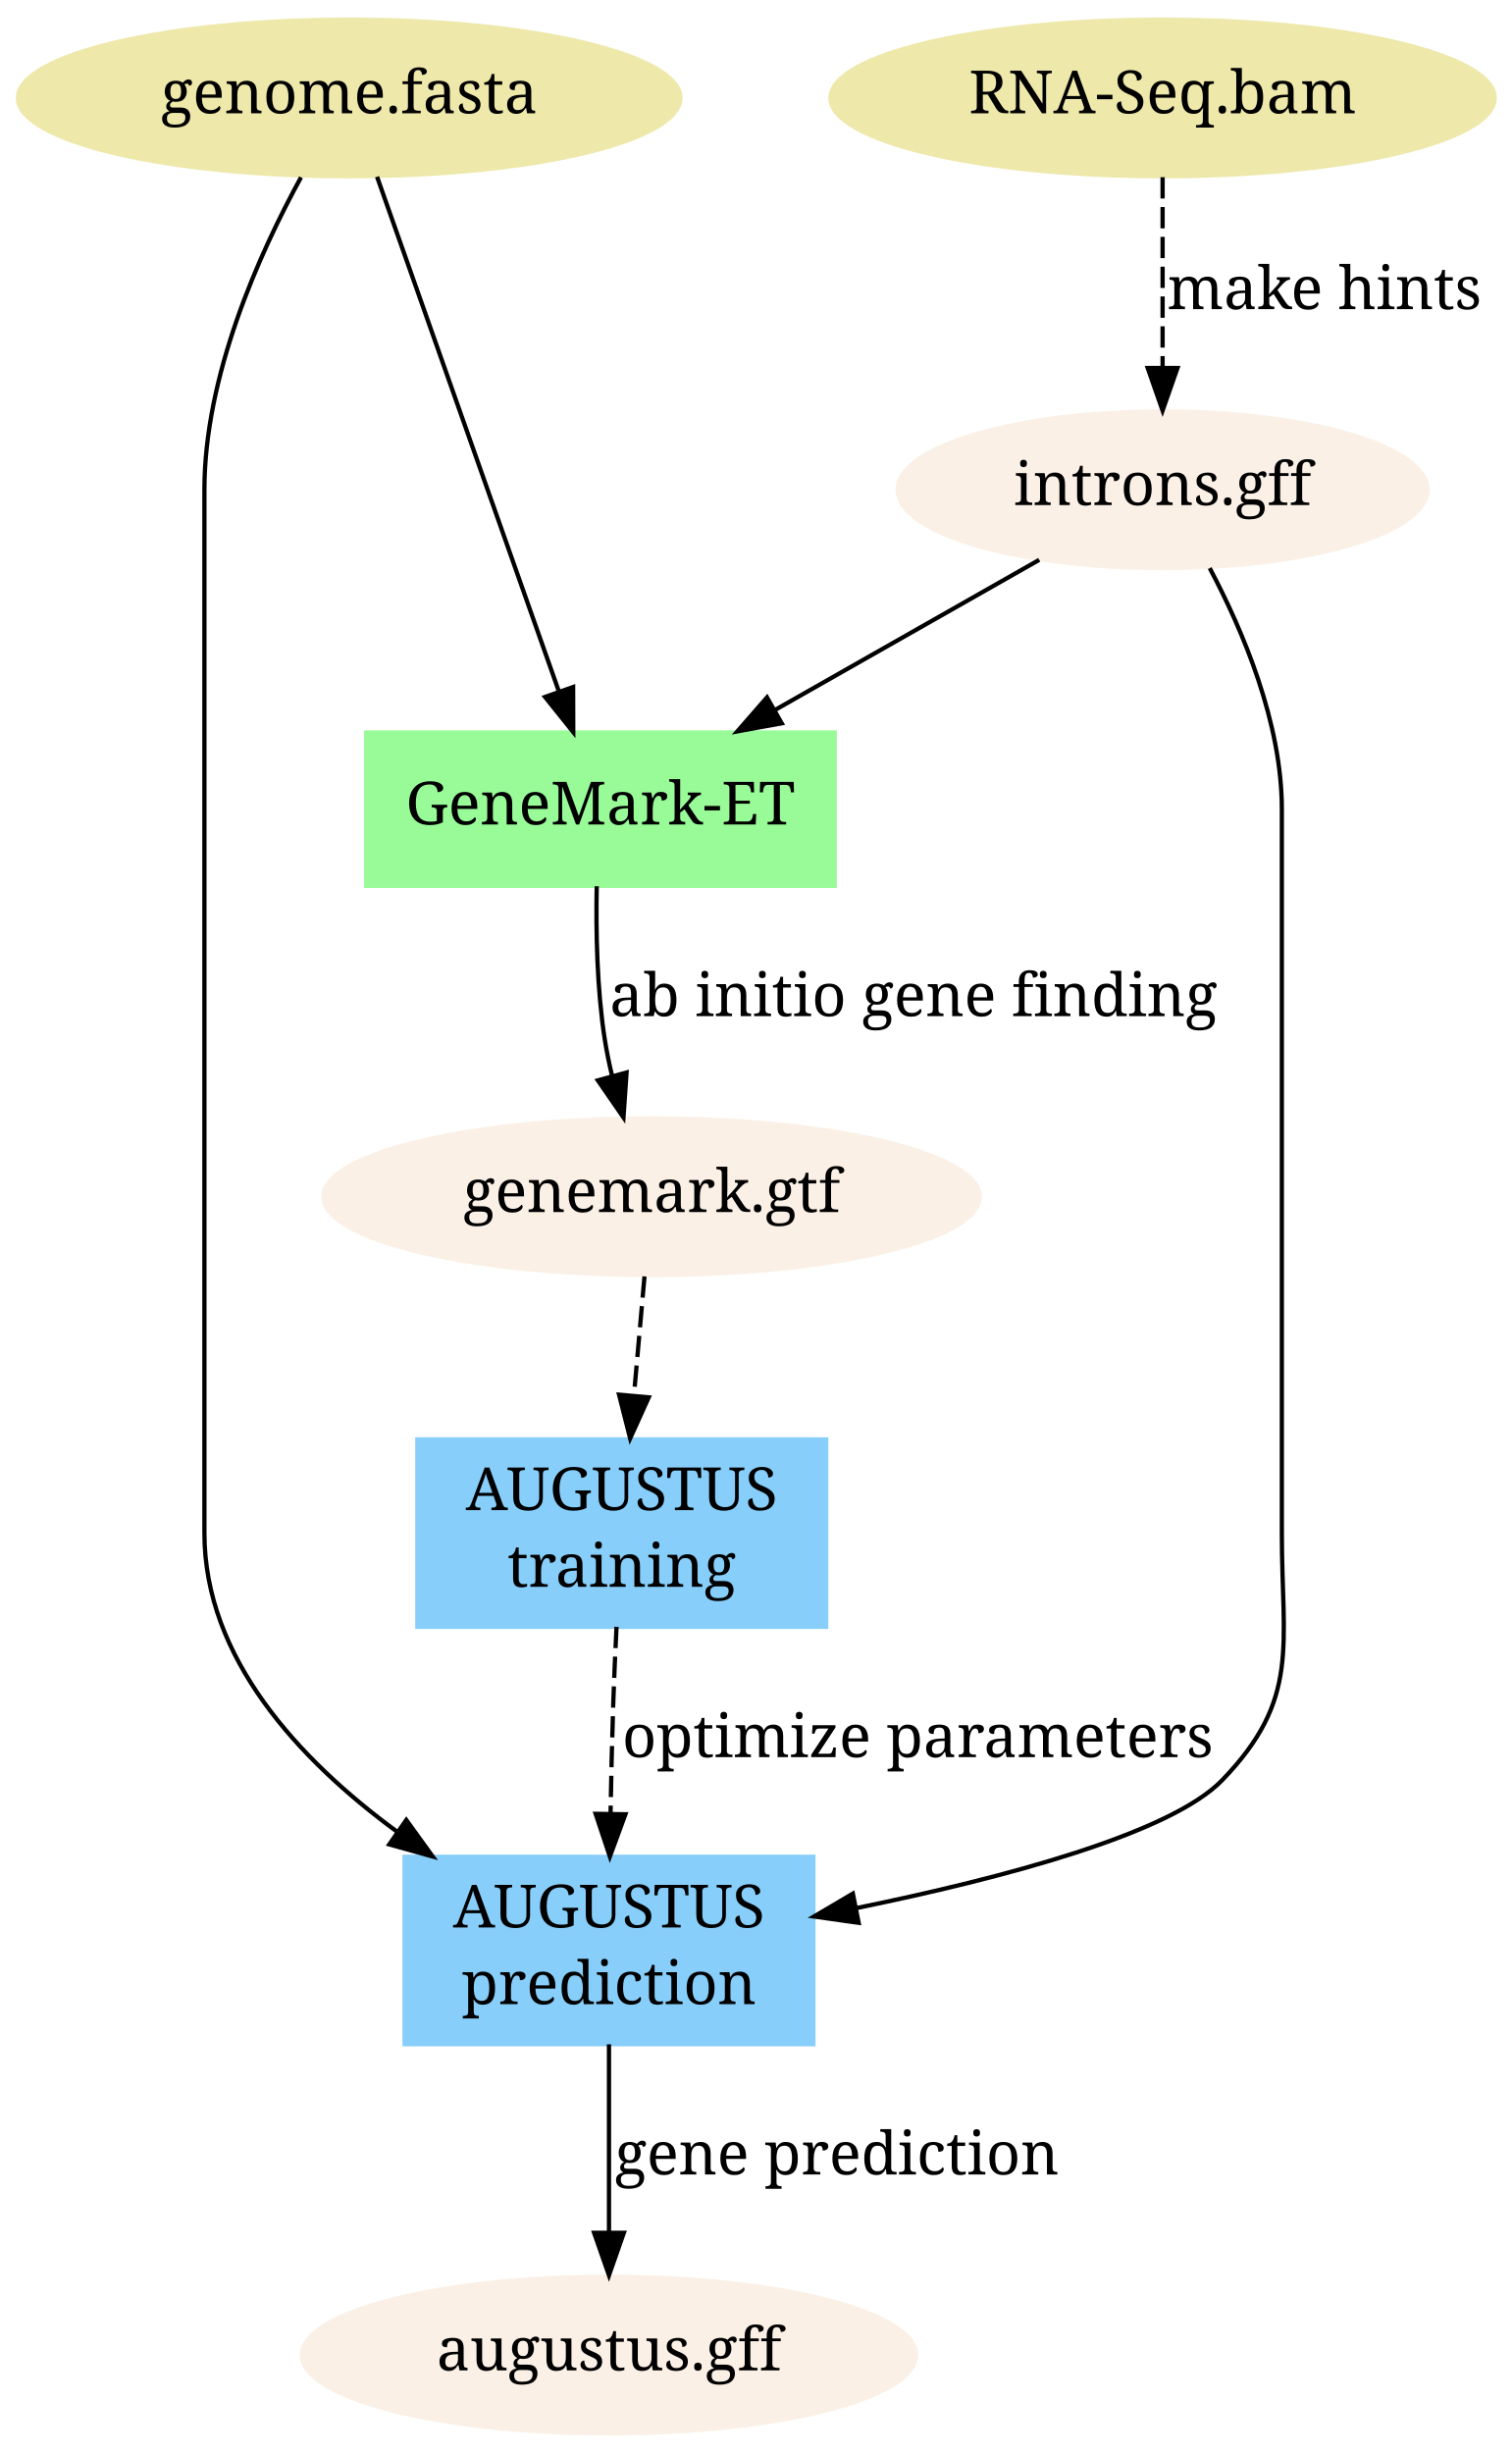
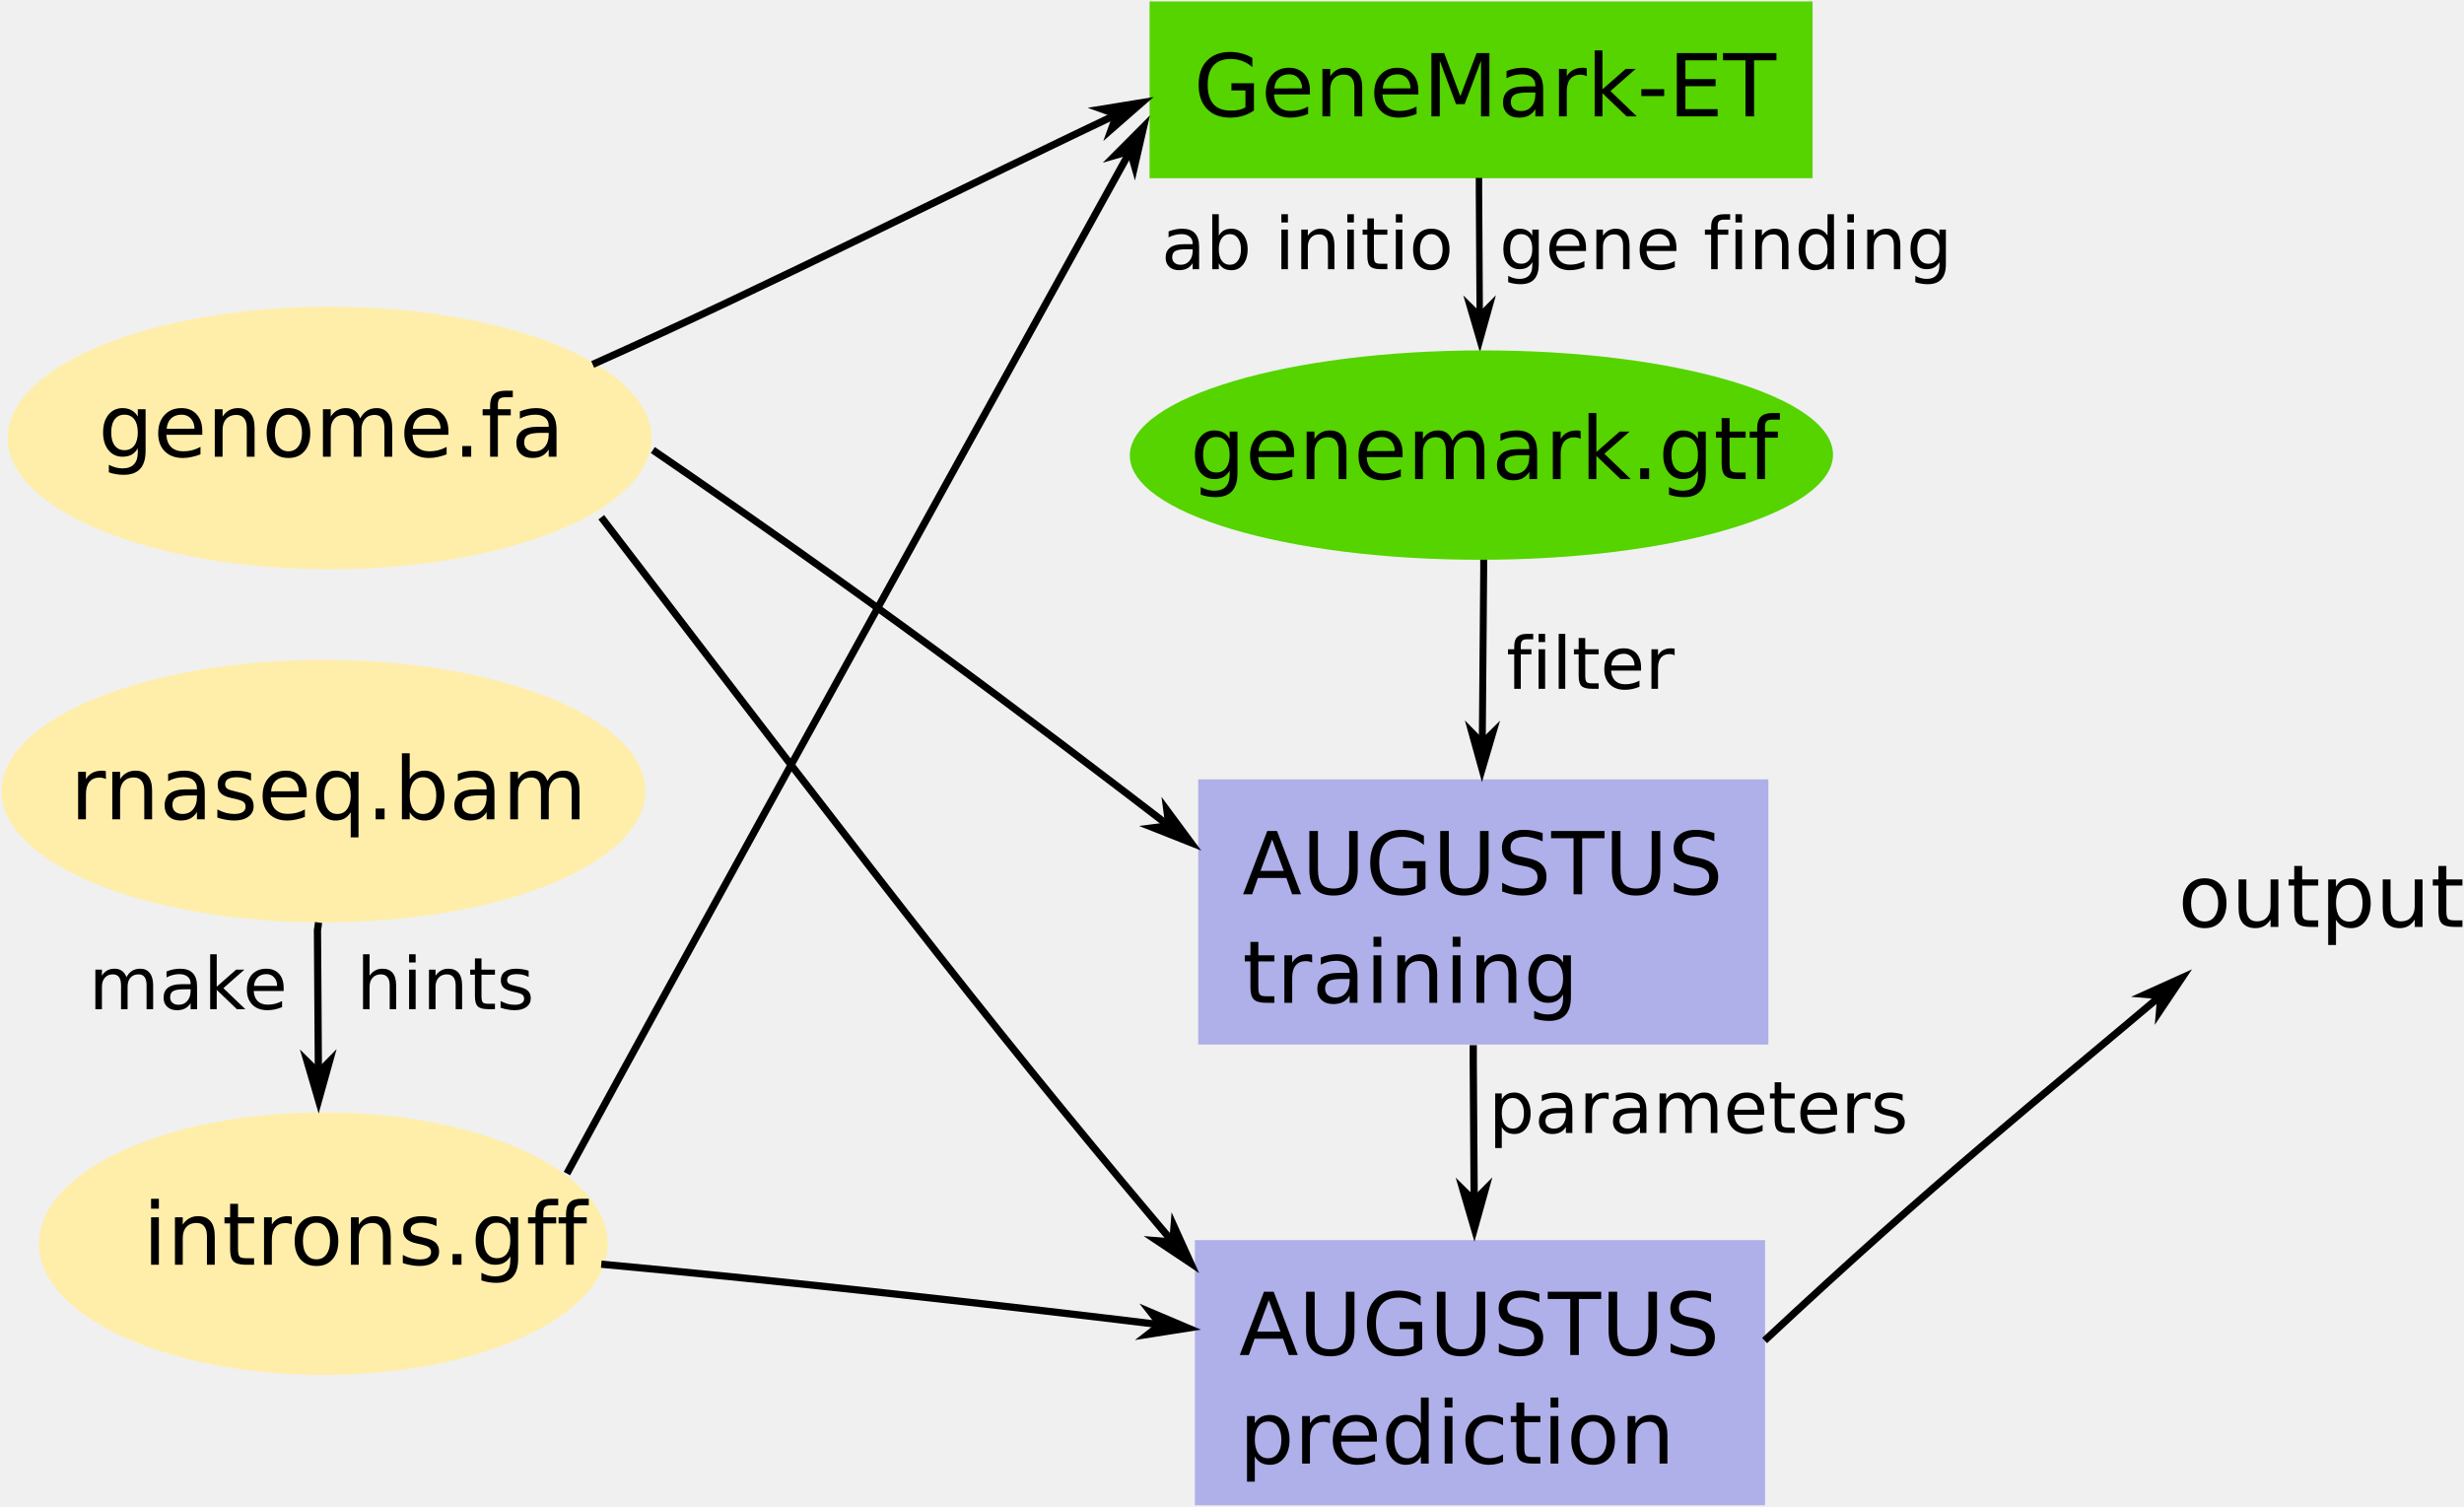
- <svg xmlns="http://www.w3.org/2000/svg" width="355pt" height="576pt" viewBox="0.00 0.00 355.00 576.00">
-   <g id="graph1" class="graph" transform="scale(1 1) rotate(0) translate(4 572)">
-     <polygon fill="white" stroke="white" points="-4,5 -4,-572 352,-572 352,5 -4,5" />
-     <g id="node2" class="node">
-       <ellipse fill="palegoldenrod" stroke="palegoldenrod" cx="78" cy="-549" rx="77.782" ry="18.385" />
-       <text text-anchor="middle" x="78" y="-545.4" font-family="Times Roman,serif" font-size="14.00">genome.fasta</text>
-     </g>
-     <g id="node5" class="node">
-       <polygon fill="palegreen" stroke="palegreen" points="192,-400 82,-400 82,-364 192,-364 192,-400" />
-       <text text-anchor="middle" x="137" y="-378.4" font-family="Times Roman,serif" font-size="14.00">GeneMark-ET</text>
-     </g>
-     <g id="edge6" class="edge">
-       <path fill="none" stroke="black" d="M84.54,-530.49C94.872,-501.245 115.038,-444.164 127.135,-409.922" />
-       <polygon fill="black" stroke="black" points="130.579,-410.68 130.611,-400.085 123.979,-408.348 130.579,-410.68" />
-     </g>
-     <g id="node8" class="node">
-       <polygon fill="lightskyblue" stroke="lightskyblue" points="187,-136 91,-136 91,-92 187,-92 187,-136" />
-       <text text-anchor="middle" x="139" y="-119.4" font-family="Times Roman,serif" font-size="14.00">AUGUSTUS</text>
-       <text text-anchor="middle" x="139" y="-101.4" font-family="Times Roman,serif" font-size="14.00">prediction</text>
-     </g>
-     <g id="edge18" class="edge">
-       <path fill="none" stroke="black" d="M66.678,-530.36C56.788,-512.28 44,-483.734 44,-457 44,-457 44,-457 44,-212 44,-182.665 66.216,-158.785 89.161,-141.943" />
-       <polygon fill="black" stroke="black" points="91.403,-144.647 97.608,-136.06 87.402,-138.903 91.403,-144.647" />
-     </g>
-     <g id="node3" class="node">
-       <ellipse fill="palegoldenrod" stroke="palegoldenrod" cx="269" cy="-549" rx="77.989" ry="18.385" />
-       <text text-anchor="middle" x="269" y="-545.4" font-family="Times Roman,serif" font-size="14.00">RNA-Seq.bam</text>
-     </g>
-     <g id="node4" class="node">
-       <ellipse fill="linen" stroke="linen" cx="269" cy="-457" rx="62.225" ry="18.385" />
-       <text text-anchor="middle" x="269" y="-453.4" font-family="Times Roman,serif" font-size="14.00">introns.gff</text>
-     </g>
-     <g id="edge4" class="edge">
-       <path fill="none" stroke="black" stroke-dasharray="5,2" d="M269,-530.382C269,-517.538 269,-500.216 269,-485.627" />
-       <polygon fill="black" stroke="black" points="272.5,-485.59 269,-475.59 265.5,-485.59 272.5,-485.59" />
-       <text text-anchor="middle" x="307" y="-499.4" font-family="Times Roman,serif" font-size="14.00">make hints</text>
-     </g>
-     <g id="edge8" class="edge">
-       <path fill="none" stroke="black" d="M240.032,-440.541C221.868,-430.22 198.171,-416.756 178.083,-405.343" />
-       <polygon fill="black" stroke="black" points="179.564,-402.159 169.14,-400.262 176.106,-408.245 179.564,-402.159" />
-     </g>
-     <g id="edge14" class="edge">
-       <path fill="none" stroke="black" d="M280.066,-438.598C287.893,-423.833 297,-402.292 297,-382 297,-382 297,-382 297,-212 297,-185.482 301.429,-173.068 283,-154 270.855,-141.434 231.622,-131.017 197.17,-123.967" />
-       <polygon fill="black" stroke="black" points="197.627,-120.49 187.138,-121.979 196.267,-127.356 197.627,-120.49" />
-     </g>
-     <g id="node6" class="node">
-       <ellipse fill="linen" stroke="linen" cx="149" cy="-291" rx="77.075" ry="18.385" />
-       <text text-anchor="middle" x="149" y="-287.4" font-family="Times Roman,serif" font-size="14.00">genemark.gtf</text>
-     </g>
-     <g id="edge10" class="edge">
-       <path fill="none" stroke="black" d="M136.121,-363.895C135.912,-353.36 136.162,-339.86 138,-328 138.443,-325.144 139.048,-322.2 139.749,-319.28" />
-       <polygon fill="black" stroke="black" points="143.135,-320.167 142.403,-309.598 136.384,-318.317 143.135,-320.167" />
-       <text text-anchor="middle" x="210.5" y="-333.4" font-family="Times Roman,serif" font-size="14.00">ab initio gene finding</text>
-     </g>
-     <g id="node7" class="node">
-       <polygon fill="lightskyblue" stroke="lightskyblue" points="190,-234 94,-234 94,-190 190,-190 190,-234" />
-       <text text-anchor="middle" x="142" y="-217.4" font-family="Times Roman,serif" font-size="14.00">AUGUSTUS</text>
-       <text text-anchor="middle" x="142" y="-199.4" font-family="Times Roman,serif" font-size="14.00">training</text>
-     </g>
-     <g id="edge12" class="edge">
-       <path fill="none" stroke="black" stroke-dasharray="5,2" d="M147.341,-272.278C146.599,-263.901 145.702,-253.781 144.857,-244.245" />
-       <polygon fill="black" stroke="black" points="148.339,-243.89 143.97,-234.238 141.367,-244.507 148.339,-243.89" />
-     </g>
-     <g id="edge16" class="edge">
-       <path fill="none" stroke="black" stroke-dasharray="5,2" d="M140.77,-189.999C140.479,-184.151 140.196,-177.837 140,-172 139.719,-163.649 139.516,-154.619 139.368,-146.227" />
-       <polygon fill="black" stroke="black" points="142.865,-145.982 139.21,-136.038 135.866,-146.091 142.865,-145.982" />
-       <text text-anchor="middle" x="211.5" y="-159.4" font-family="Times Roman,serif" font-size="14.00">optimize parameters</text>
-     </g>
-     <g id="node9" class="node">
-       <ellipse fill="linen" stroke="linen" cx="139" cy="-19" rx="72.125" ry="18.385" />
-       <text text-anchor="middle" x="139" y="-15.4" font-family="Times Roman,serif" font-size="14.00">augustus.gff</text>
-     </g>
-     <g id="edge20" class="edge">
-       <path fill="none" stroke="black" d="M139,-91.966C139,-78.863 139,-62.088 139,-47.927" />
-       <polygon fill="black" stroke="black" points="142.5,-47.712 139,-37.712 135.5,-47.712 142.5,-47.712" />
-       <text text-anchor="middle" x="192.5" y="-61.4" font-family="Times Roman,serif" font-size="14.00">gene prediction</text>
-     </g>
+ <svg xmlns="http://www.w3.org/2000/svg" width="340.557" height="208.253" id="svg2" version="1.1">
+   <defs id="defs4">
+     <marker orient="auto" refY="0" refX="0" id="Arrow2Mend" style="overflow:visible">
+       <path id="path3862" style="fill-rule:evenodd;stroke-width:0.625;stroke-linejoin:round" d="M 8.719,4.034 -2.207,0.016 8.719,-4.002 c -1.745,2.372 -1.735,5.617 -6e-7,8.035 z" transform="scale(-0.6,-0.6)" />
+     </marker>
+     <marker orient="auto" refY="0" refX="0" id="Arrow1Mend" style="overflow:visible">
+       <path id="path3844" d="M 0,0 5,-5 -12.5,0 5,5 0,0 z" style="fill-rule:evenodd;stroke:#000000;stroke-width:1pt" transform="matrix(-0.4,0,0,-0.4,-4,0)" />
+     </marker>
+     <marker orient="auto" refY="0" refX="0" id="Arrow1Lend" style="overflow:visible">
+       <path id="path3838" d="M 0,0 5,-5 -12.5,0 5,5 0,0 z" style="fill-rule:evenodd;stroke:#000000;stroke-width:1pt" transform="matrix(-0.8,0,0,-0.8,-10,0)" />
+     </marker>
+     <marker orient="auto" refY="0" refX="0" id="Arrow1Mend-1" style="overflow:visible">
+       <path id="path3844-1" d="M 0,0 5,-5 -12.5,0 5,5 0,0 z" style="fill-rule:evenodd;stroke:#000000;stroke-width:1pt" transform="matrix(-0.4,0,0,-0.4,-4,0)" />
+     </marker>
+     <marker orient="auto" refY="0" refX="0" id="Arrow1Mend-0" style="overflow:visible">
+       <path id="path3844-4" d="M 0,0 5,-5 -12.5,0 5,5 0,0 z" style="fill-rule:evenodd;stroke:#000000;stroke-width:1pt" transform="matrix(-0.4,0,0,-0.4,-4,0)" />
+     </marker>
+     <marker orient="auto" refY="0" refX="0" id="Arrow1Mend-9" style="overflow:visible">
+       <path id="path3844-7" d="M 0,0 5,-5 -12.5,0 5,5 0,0 z" style="fill-rule:evenodd;stroke:#000000;stroke-width:1pt" transform="matrix(-0.4,0,0,-0.4,-4,0)" />
+     </marker>
+     <marker orient="auto" refY="0" refX="0" id="Arrow1Mend-9-0" style="overflow:visible">
+       <path id="path3844-7-3" d="M 0,0 5,-5 -12.5,0 5,5 0,0 z" style="fill-rule:evenodd;stroke:#000000;stroke-width:1pt" transform="matrix(-0.4,0,0,-0.4,-4,0)" />
+     </marker>
+     <marker orient="auto" refY="0" refX="0" id="Arrow1Mend-9-1" style="overflow:visible">
+       <path id="path3844-7-7" d="M 0,0 5,-5 -12.5,0 5,5 0,0 z" style="fill-rule:evenodd;stroke:#000000;stroke-width:1pt" transform="matrix(-0.4,0,0,-0.4,-4,0)" />
+     </marker>
+     <marker orient="auto" refY="0" refX="0" id="Arrow1Mend-9-3" style="overflow:visible">
+       <path id="path3844-7-2" d="M 0,0 5,-5 -12.5,0 5,5 0,0 z" style="fill-rule:evenodd;stroke:#000000;stroke-width:1pt" transform="matrix(-0.4,0,0,-0.4,-4,0)" />
+     </marker>
+     <marker orient="auto" refY="0" refX="0" id="Arrow1Mend-9-02" style="overflow:visible">
+       <path id="path3844-7-9" d="M 0,0 5,-5 -12.5,0 5,5 0,0 z" style="fill-rule:evenodd;stroke:#000000;stroke-width:1pt" transform="matrix(-0.4,0,0,-0.4,-4,0)" />
+     </marker>
+     <marker orient="auto" refY="0" refX="0" id="Arrow1Mend-9-19" style="overflow:visible">
+       <path id="path3844-7-0" d="M 0,0 5,-5 -12.5,0 5,5 0,0 z" style="fill-rule:evenodd;stroke:#000000;stroke-width:1pt" transform="matrix(-0.4,0,0,-0.4,-4,0)" />
+     </marker>
+     <marker orient="auto" refY="0" refX="0" id="Arrow1Mend-9-03" style="overflow:visible">
+       <path id="path3844-7-4" d="M 0,0 5,-5 -12.5,0 5,5 0,0 z" style="fill-rule:evenodd;stroke:#000000;stroke-width:1pt" transform="matrix(-0.4,0,0,-0.4,-4,0)" />
+     </marker>
+   </defs>
+   <g id="layer1" transform="translate(-193.5921,-62.53125)">
+     <path style="fill:#000000;fill-opacity:0" id="path2990" d="m 230.235,121.057 c 0,14.075 -24.851,25.486 -55.507,25.486 -30.656,0 -55.507,-11.41 -55.507,-25.486 0,-14.075 24.851,-25.486 55.507,-25.486 30.656,0 55.507,11.41 55.507,25.486 z" transform="matrix(0.9182879,0,0,0.7627118,237.8977,33.8655)" />
+     <path style="fill:#ffeeaa;fill-opacity:1" id="path2990-1" d="m 230.235,121.057 c 0,14.075 -24.851,25.486 -55.507,25.486 -30.656,0 -55.507,-11.41 -55.507,-25.486 0,-14.075 24.851,-25.486 55.507,-25.486 30.656,0 55.507,11.41 55.507,25.486 z" transform="matrix(0.8015564,0,0,0.7118644,98.22979,85.6986)" />
+     <text xml:space="preserve" style="font-size:12px;font-style:normal;font-weight:normal;line-height:125%;letter-spacing:0px;word-spacing:0px;fill:#000000;fill-opacity:1;stroke:none;font-family:Bitstream Vera Sans" x="203.295" y="175.762" id="text2994-4">
+       <tspan id="tspan2996-1" x="203.295" y="175.762">rnaseq.bam</tspan>
+     </text>
+     <path style="fill:#ffeeaa;fill-opacity:1" id="path2990-1-9" d="m 230.235,121.057 c 0,14.075 -24.851,25.486 -55.507,25.486 -30.656,0 -55.507,-11.41 -55.507,-25.486 0,-14.075 24.851,-25.486 55.507,-25.486 30.656,0 55.507,11.41 55.507,25.486 z" transform="matrix(0.7081712,0,0,0.7118644,114.5369,148.24)" />
+     <text xml:space="preserve" style="font-size:12px;font-style:normal;font-weight:normal;line-height:125%;letter-spacing:0px;word-spacing:0px;fill:#000000;fill-opacity:1;stroke:none;font-family:Bitstream Vera Sans" x="213.347" y="237.335" id="text2994-4-1">
+       <tspan id="tspan2996-1-2" x="213.347" y="237.335">introns.gff</tspan>
+     </text>
+     <rect style="fill:#55d400;fill-opacity:1" id="rect4461" width="91.632" height="24.435" x="352.48" y="62.731" />
+     <text xml:space="preserve" style="font-size:12px;font-style:normal;font-weight:normal;line-height:125%;letter-spacing:0px;word-spacing:0px;fill:#000000;fill-opacity:1;stroke:none;font-family:Bitstream Vera Sans" x="358.589" y="78.614" id="text4463">
+       <tspan id="tspan4465" x="358.589" y="78.614">GeneMark-ET</tspan>
+     </text>
+     <rect style="fill:#afafe9;fill-opacity:1" id="rect4461-8" width="78.804" height="36.653" x="359.199" y="170.247" />
+     <text xml:space="preserve" style="font-size:12px;font-style:normal;font-weight:normal;line-height:125%;letter-spacing:0px;word-spacing:0px;fill:#000000;fill-opacity:1;stroke:none;font-family:Bitstream Vera Sans" x="365.308" y="186.13" id="text4463-7">
+       <tspan id="tspan4465-5" x="365.308" y="186.13">AUGUSTUS</tspan>
+       <tspan x="365.308" y="201.13" id="tspan4508">training</tspan>
+     </text>
+     <rect style="fill:#afafe9;fill-opacity:1" id="rect4461-8-9" width="78.804" height="36.653" x="358.741" y="233.931" />
+     <text xml:space="preserve" style="font-size:12px;font-style:normal;font-weight:normal;line-height:125%;letter-spacing:0px;word-spacing:0px;fill:#000000;fill-opacity:1;stroke:none;font-family:Bitstream Vera Sans" x="364.85" y="249.814" id="text4463-7-2">
+       <tspan id="tspan4465-5-0" x="364.85" y="249.814">AUGUSTUS</tspan>
+       <tspan x="364.85" y="264.814" id="tspan4508-9">prediction</tspan>
+     </text>
+     <text xml:space="preserve" style="font-size:12px;font-style:normal;font-weight:normal;line-height:125%;letter-spacing:0px;word-spacing:0px;fill:#000000;fill-opacity:1;stroke:none;font-family:Bitstream Vera Sans" x="494.633" y="190.641" id="text4537">
+       <tspan id="tspan4539" x="494.633" y="190.641">output</tspan>
+     </text>
+     <flowRoot xml:space="preserve" id="flowRoot4541" style="font-size:24px;font-style:normal;font-weight:normal;line-height:125%;letter-spacing:0px;word-spacing:0px;fill:#000000;fill-opacity:1;stroke:none;font-family:Bitstream Vera Sans">
+       <flowRegion id="flowRegion4543">
+         <rect id="rect4545" width="72.695" height="50.092" x="510.698" y="140.924" />
+       </flowRegion>
+       <flowPara id="flowPara4547" />
+     </flowRoot>
+     <path style="fill:#ffeeaa;fill-opacity:1" id="path2990-1-94" d="m 230.235,121.057 c 0,14.075 -24.851,25.486 -55.507,25.486 -30.656,0 -55.507,-11.41 -55.507,-25.486 0,-14.075 24.851,-25.486 55.507,-25.486 30.656,0 55.507,11.41 55.507,25.486 z" transform="matrix(0.8015564,0,0,0.7118644,99.09371,36.88715)" />
+     <text xml:space="preserve" style="font-size:12px;font-style:normal;font-weight:normal;line-height:125%;letter-spacing:0px;word-spacing:0px;fill:#000000;fill-opacity:1;stroke:none;font-family:Bitstream Vera Sans" x="133.908" y="142.223" id="text2994-4-0">
+       <tspan id="tspan2996-1-8" x="133.908" y="142.223" />
+     </text>
+     <text xml:space="preserve" style="font-size:12px;font-style:normal;font-weight:normal;line-height:125%;letter-spacing:0px;word-spacing:0px;fill:#000000;fill-opacity:1;stroke:none;font-family:Bitstream Vera Sans" x="207.183" y="125.655" id="text4577">
+       <tspan id="tspan4579" x="207.183" y="125.655">genome.fa</tspan>
+     </text>
+     <path style="fill:none;stroke:#000000;stroke-width:0.888px;stroke-linecap:butt;stroke-linejoin:miter;stroke-opacity:1;marker-mid:none;marker-end:url(#Arrow1Mend)" d="m 398.005,87.111 0,1.869 0.126,20.507" id="path4797" />
+     <path style="fill:none;stroke:#000000;stroke-width:1px;stroke-linecap:butt;stroke-linejoin:miter;stroke-opacity:1;marker-mid:none;marker-end:url(#Arrow1Mend)" d="m 237.622,190.031 -0.153,1.069 0.153,23.366" id="path4797-0" />
+     <path style="fill:none;stroke:#000000;stroke-width:0.958px;stroke-linecap:butt;stroke-linejoin:miter;stroke-opacity:1;marker-mid:none;marker-end:url(#Arrow1Mend)" d="m 398.658,139.521 0,1.673 -0.223,27.548" id="path4797-9" />
+     <path style="fill:none;stroke:#000000;stroke-width:1px;stroke-linecap:butt;stroke-linejoin:miter;stroke-opacity:1;marker-mid:none;marker-end:url(#Arrow1Mend)" d="m 397.215,206.983 0,2.444 0.153,22.755" id="path4797-5" />
+     <text xml:space="preserve" style="font-size:10px;font-style:normal;font-weight:normal;line-height:125%;letter-spacing:0px;word-spacing:0px;fill:#000000;fill-opacity:1;stroke:none;font-family:Bitstream Vera Sans" x="354.105" y="99.737" id="text5405">
+       <tspan id="tspan5407" x="354.105" y="99.737">ab initio  gene finding</tspan>
+     </text>
+     <text xml:space="preserve" style="font-size:10px;font-style:normal;font-weight:normal;line-height:125%;letter-spacing:0px;word-spacing:0px;fill:#000000;fill-opacity:1;stroke:none;font-family:Bitstream Vera Sans" x="399.343" y="219.127" id="text5405-2">
+       <tspan id="tspan5407-0" x="399.343" y="219.127">parameters</tspan>
+     </text>
+     <path style="fill:none;stroke:#000000;stroke-width:1px;stroke-linecap:butt;stroke-linejoin:miter;stroke-opacity:1;marker-mid:none;marker-end:url(#Arrow1Mend-9)" d="M 275.508,112.898 C 300.777,101.617 326.203,88.572 351.258,76.782" id="path5430" />
+     <path style="fill:none;stroke:#000000;stroke-width:1px;stroke-linecap:butt;stroke-linejoin:miter;stroke-opacity:1;marker-mid:none;marker-end:url(#Arrow1Mend-9)" d="M 271.945,224.731 C 289.577,192.353 311.135,153.323 351.582,80.193" id="path5430-9" />
+     <path style="fill:none;stroke:#000000;stroke-width:1px;stroke-linecap:butt;stroke-linejoin:miter;stroke-opacity:1;marker-mid:none;marker-end:url(#Arrow1Mend-9)" d="m 283.824,124.732 c 28.927,19.785 49.874,35.427 74.238,54.163" id="path5430-90" />
+     <path style="fill:none;stroke:#000000;stroke-width:1px;stroke-linecap:butt;stroke-linejoin:miter;stroke-opacity:1;marker-mid:none;marker-end:url(#Arrow1Mend-9)" d="m 276.696,134.02 c 41.093,53.719 55.799,72.865 81.365,102.975" id="path5430-7" />
+     <path style="fill:none;stroke:#000000;stroke-width:1px;stroke-linecap:butt;stroke-linejoin:miter;stroke-opacity:1;marker-mid:none;marker-end:url(#Arrow1Mend-9)" d="m 276.696,237.258 c 25.268,2.326 55.663,5.695 80.933,8.808" id="path5430-2" />
+     <text xml:space="preserve" style="font-size:10px;font-style:normal;font-weight:normal;line-height:125%;letter-spacing:0px;word-spacing:0px;fill:#000000;fill-opacity:1;stroke:none;font-family:Bitstream Vera Sans" x="401.786" y="157.733" id="text5405-3">
+       <tspan id="tspan5407-8" x="401.786" y="157.733">filter</tspan>
+     </text>
+     <path style="fill:none;stroke:#000000;stroke-width:1px;stroke-linecap:butt;stroke-linejoin:miter;stroke-opacity:1;marker-mid:none;marker-end:url(#Arrow1Mend-9)" d="m 437.484,247.811 c 24.352,-22.72 35.962,-31.766 57.568,-50.034" id="path5430-2-1" />
+     <text xml:space="preserve" style="font-size:10px;font-style:normal;font-weight:normal;line-height:125%;letter-spacing:0px;word-spacing:0px;fill:#000000;fill-opacity:1;stroke:none;font-family:Bitstream Vera Sans" x="205.868" y="202.013" id="text5929">
+       <tspan id="tspan5931" x="205.868" y="202.013">make   hints</tspan>
+     </text>
+     <path style="fill:#55d400;fill-opacity:1;stroke-width:0.8;stroke-miterlimit:2.6;stroke-dasharray:none;stroke-dashoffset:0" id="path6009" d="m 257.448,61.819 c 0,4.294 -22.531,7.775 -50.323,7.775 -27.793,0 -50.323,-3.481 -50.323,-7.775 0,-4.294 22.531,-7.775 50.323,-7.775 27.793,0 50.323,3.481 50.323,7.775 z" transform="matrix(0.9656656,0,0.02682405,-1.861111,196.6696,240.4813)" />
+     <text xml:space="preserve" style="font-size:12px;font-style:normal;font-weight:normal;line-height:125%;letter-spacing:0px;word-spacing:0px;fill:#000000;fill-opacity:1;stroke:none;font-family:Bitstream Vera Sans" x="358.093" y="128.74" id="text2994-5">
+       <tspan id="tspan2996-0" x="358.093" y="128.74">genemark.gtf</tspan>
+     </text>
  </g>
</svg>
